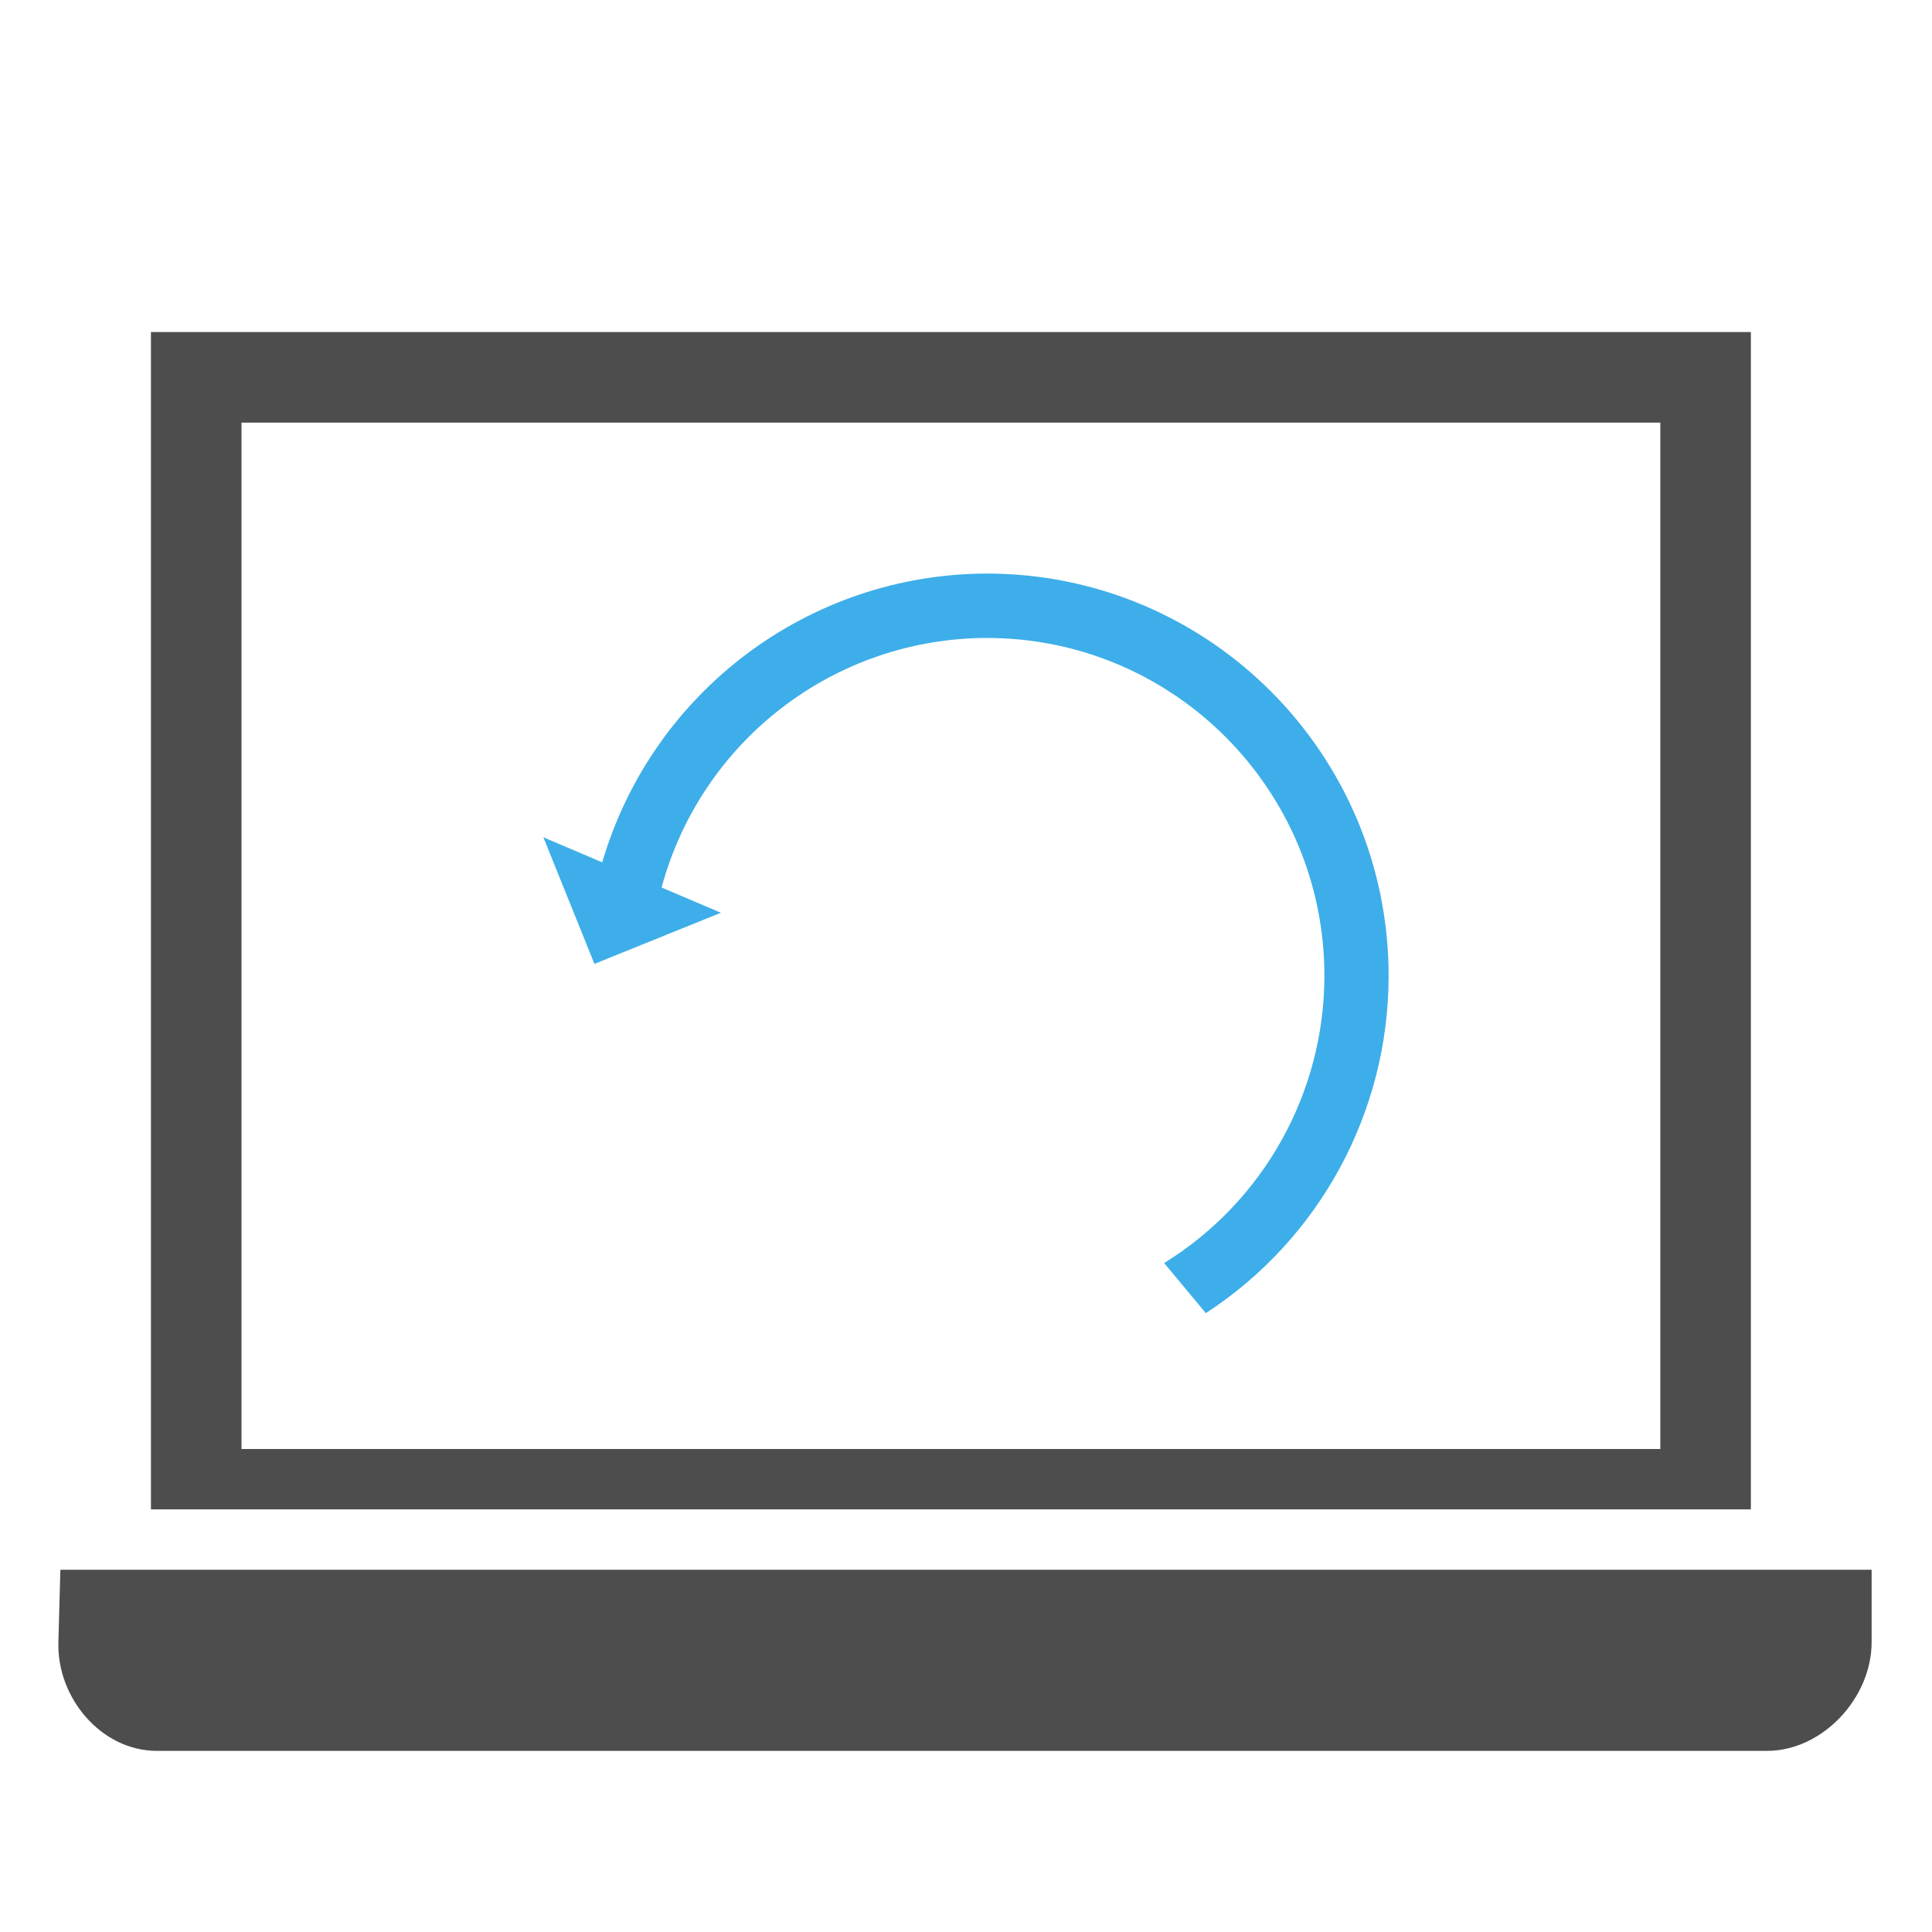
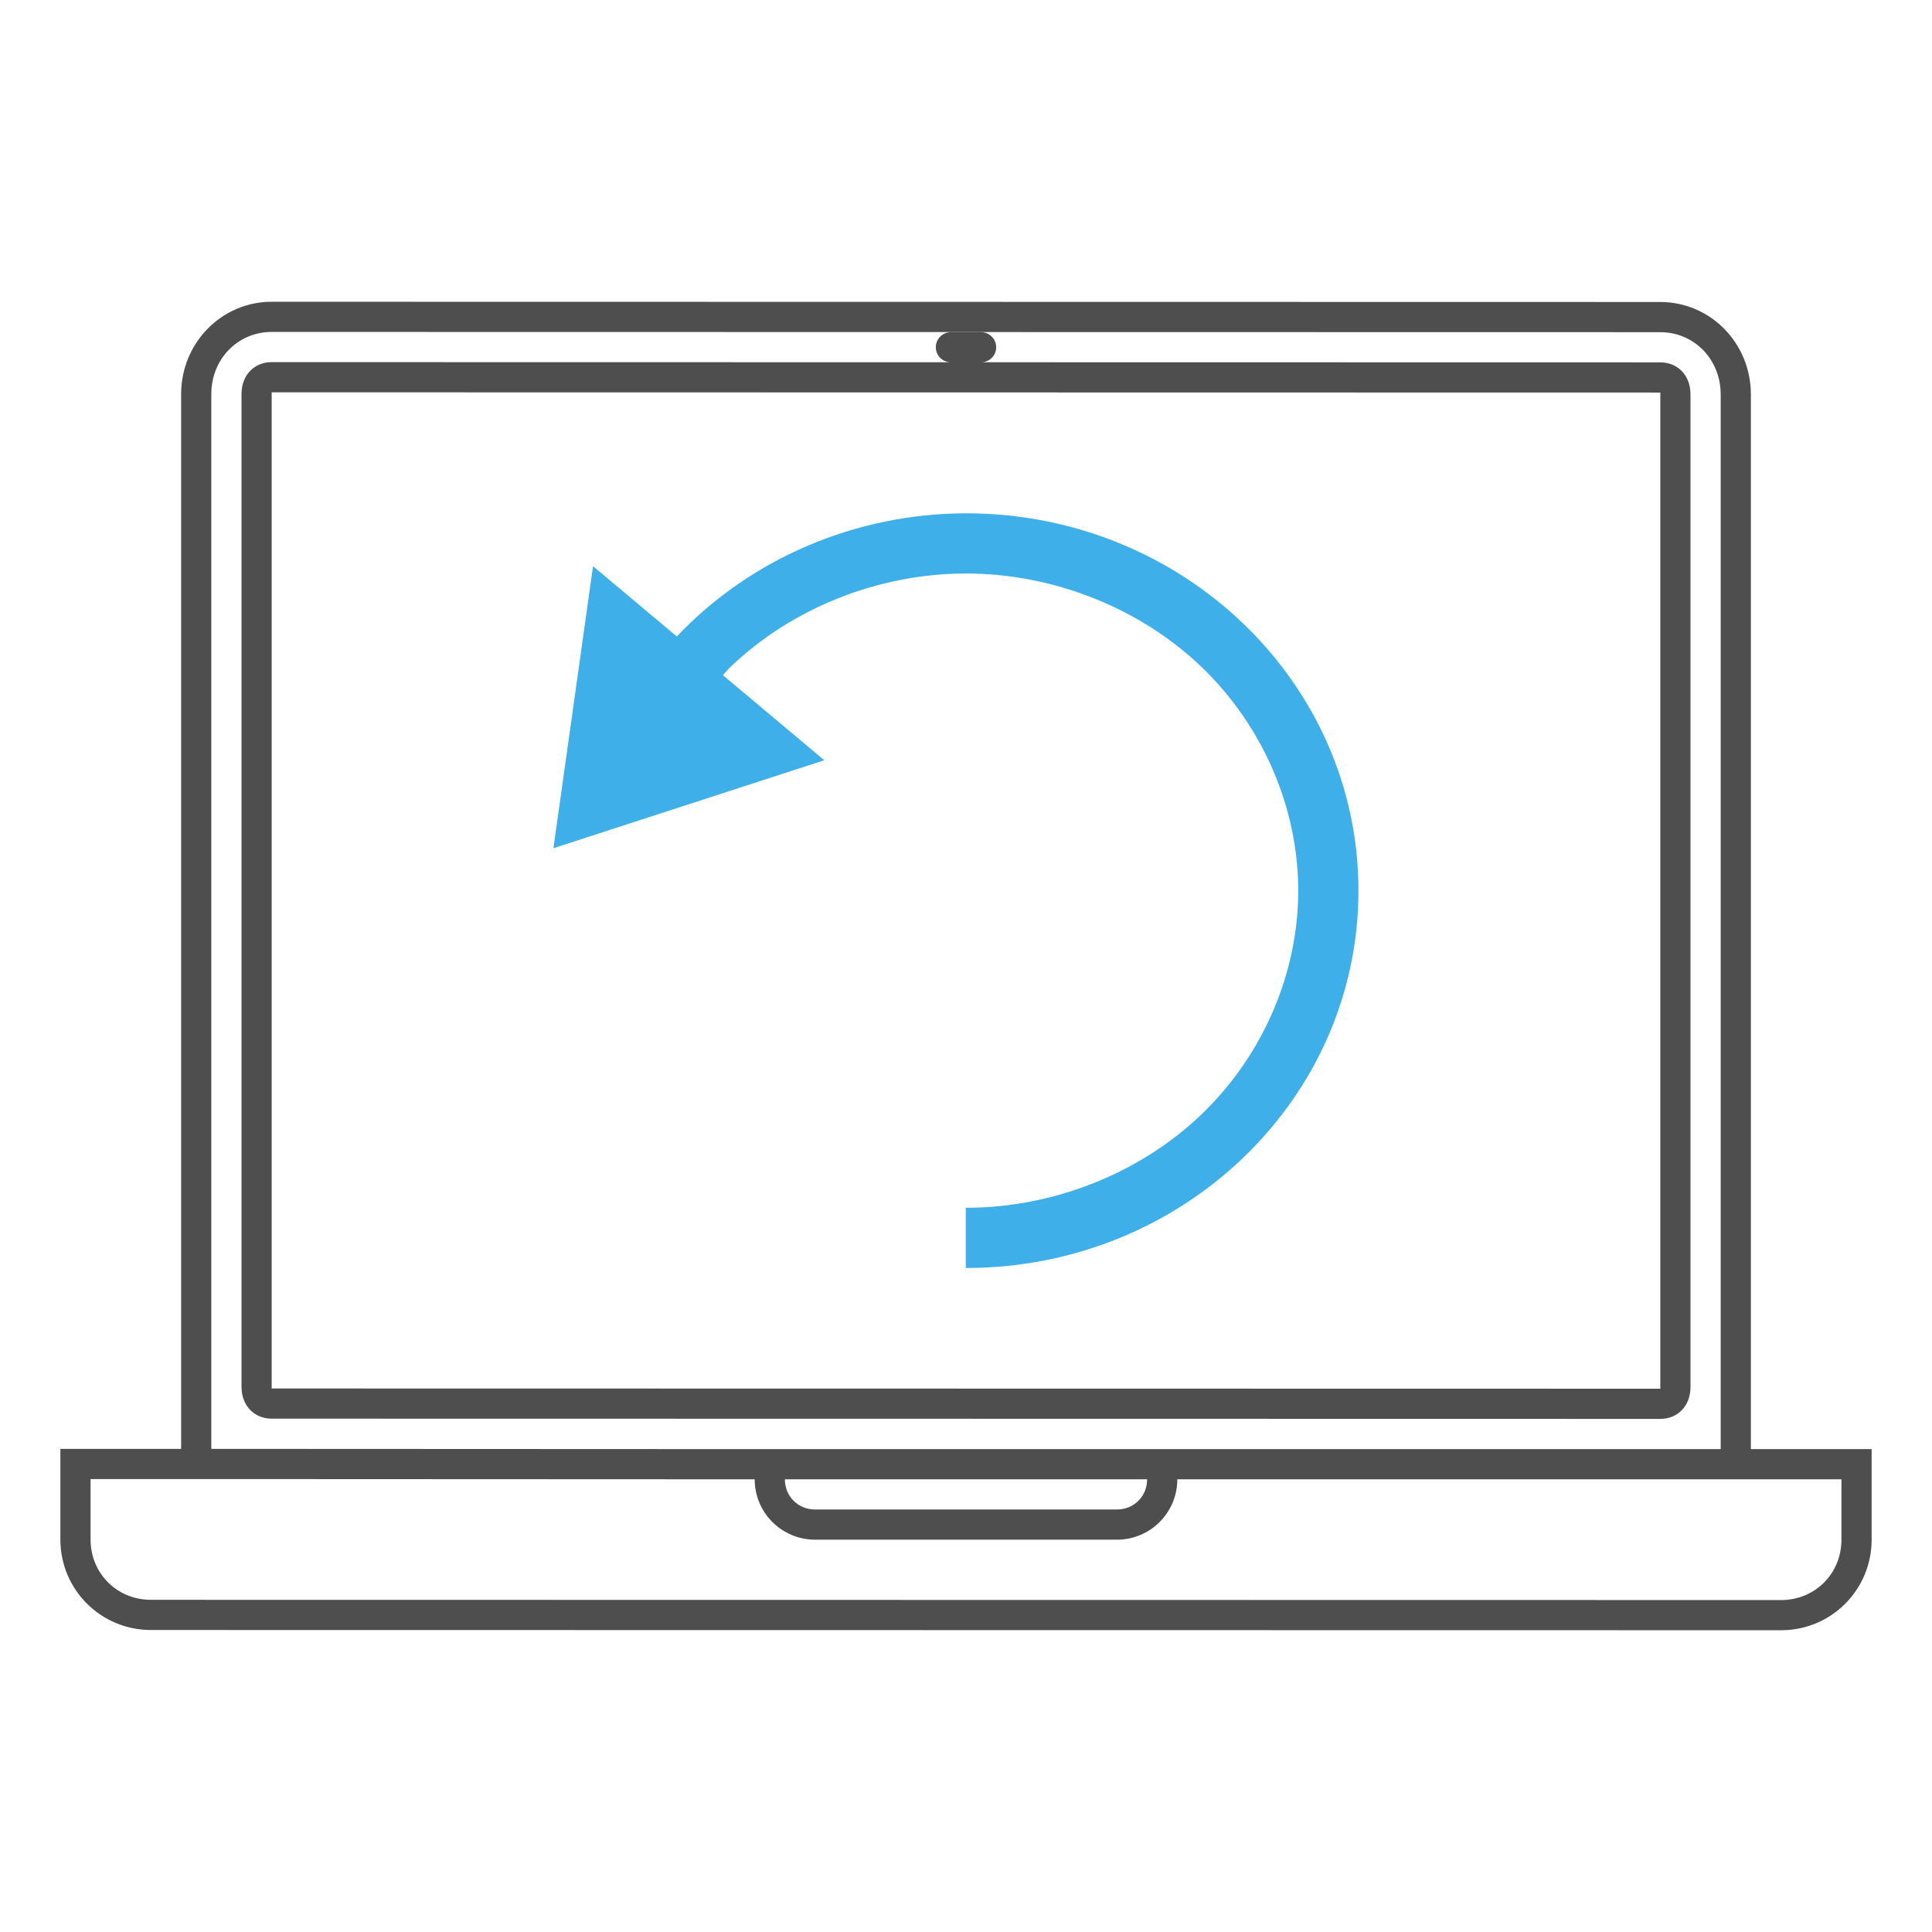
- <svg xmlns="http://www.w3.org/2000/svg" viewBox="0 0 64 64">
+ <svg xmlns="http://www.w3.org/2000/svg" viewBox="0 0 64 64" version="1.1" id="svg8">
  <defs id="defs3051">
    <style type="text/css" id="current-color-scheme">
      .ColorScheme-Text {
        color:#4d4d4d;
      }
      .ColorScheme-Highlight {
        color:#3daee9;
      }
      </style>
  </defs>
-   <path style="fill:currentColor;fill-opacity:1;stroke:none" d="M 5 11 L 5 50 L 58 50 L 58 11 L 5 11 z M 8 14 L 55 14 L 55 48 L 8 48 L 8 14 z M 2 52 L 1.934 54.4 C 1.882 56.244 3.355 58 5.199 58 L 58.533 58 C 60.377 58 62 56.244 62 54.4 L 62 52 L 2 52 z " class="ColorScheme-Text" />
-   <path style="fill:currentColor;fill-opacity:1;stroke:none" d="M 32.691 19 A 13.311 13.33 0 0 0 19.949 28.566 L 18 27.736 L 19.691 31.93 L 23.881 30.236 L 21.916 29.4 A 11.181 11.197 0 0 1 32.691 21.133 A 11.181 11.197 0 0 1 43.873 32.33 A 11.181 11.197 0 0 1 38.564 41.84 L 39.945 43.5 A 13.311 13.33 0 0 0 46 32.33 A 13.311 13.33 0 0 0 32.691 19 z " class="ColorScheme-Highlight" />
+   <path style="opacity:0.99;fill:#4d4d4d;fill-opacity:1;stroke:none;stroke-opacity:0.357" d="M 9,9.996 C 7.338,9.996 6,11.362 6,13.059 V 47.996 H 5 2 v 3 c 0,1.662 1.338,3 3,3 l 54,0.008 c 1.662,2.4e-4 3,-1.338 3,-3 v -3 H 59 58 V 13.066 c 0,-1.697 -1.338,-3.062 -3,-3.062 z m 0,1 46,0.008 c 1.114,1.9e-4 2,0.892 2,2.062 V 48.004 H 39 38 26 25 l -18,-0.008 v -34.938 c -0.002,-1.171 0.886,-2.063 2,-2.062 z m 22.5,0.008 c -0.277,0 -0.5,0.223 -0.5,0.5 0,0.27 0.213,0.485 0.48,0.496 L 9,11.996 c -0.566,-10e-5 -1,0.417 -1,1.062 v 32.875 c 0,0.645 0.434,1.062 1,1.062 l 46,0.008 c 0.566,9e-5 1,-0.417 1,-1.062 v -32.875 c 0,-0.645 -0.434,-1.062 -1,-1.062 l -22.48,-0.004 C 32.787,11.989 33,11.774 33,11.504 c 0,-0.277 -0.223,-0.5 -0.5,-0.5 z M 9,12.996 l 46,0.008 c 0.018,0 0,-0.057 0,0.062 v 32.875 c 0,0.119 0.018,0.062 0,0.062 l -46,-0.008 c -0.018,0 0,0.057 0,-0.062 v -32.875 c 0,-0.119 -0.018,-0.062 0,-0.062 z m -6,36 h 2 1 1 l 18,0.008 c 0,1.105 0.895,2 2,2 h 10 c 1.105,0 2,-0.895 2,-2 h 18 1 1 2 v 2 c 0,1.125 -0.875,2 -2,2 l -54,-0.008 c -1.125,-1.6e-4 -2,-0.875 -2,-2 z m 23,0.008 h 12 c 0,0.564 -0.436,1 -1,1 H 27 c -0.564,0 -1,-0.436 -1,-1 z" id="path914" />
+   <path id="path924" d="m 32,17.004 a 13,12.5 0 0 1 13,12.5 13,12.5 0 0 1 -13,12.5 13,12.5 0 0 1 -0.008,0 V 40.01 H 32 c 2.902,0 5.78,-1.151 7.811,-3.104 2.031,-1.953 3.195,-4.673 3.195,-7.402 0,-2.73 -1.165,-5.45 -3.195,-7.402 C 37.78,20.149 34.902,18.998 32,18.998 c -2.902,0 -5.78,1.151 -7.811,3.104 -0.086,0.083 -0.159,0.178 -0.242,0.264 l 3.359,2.818 -8.973,2.914 1.312,-9.342 2.775,2.328 A 13,12.5 0 0 1 32,17.004 Z" style="opacity:0.99;fill:#3daee9;fill-opacity:1;stroke:none;stroke-width:1.275;stroke-opacity:0.357" />
</svg>
